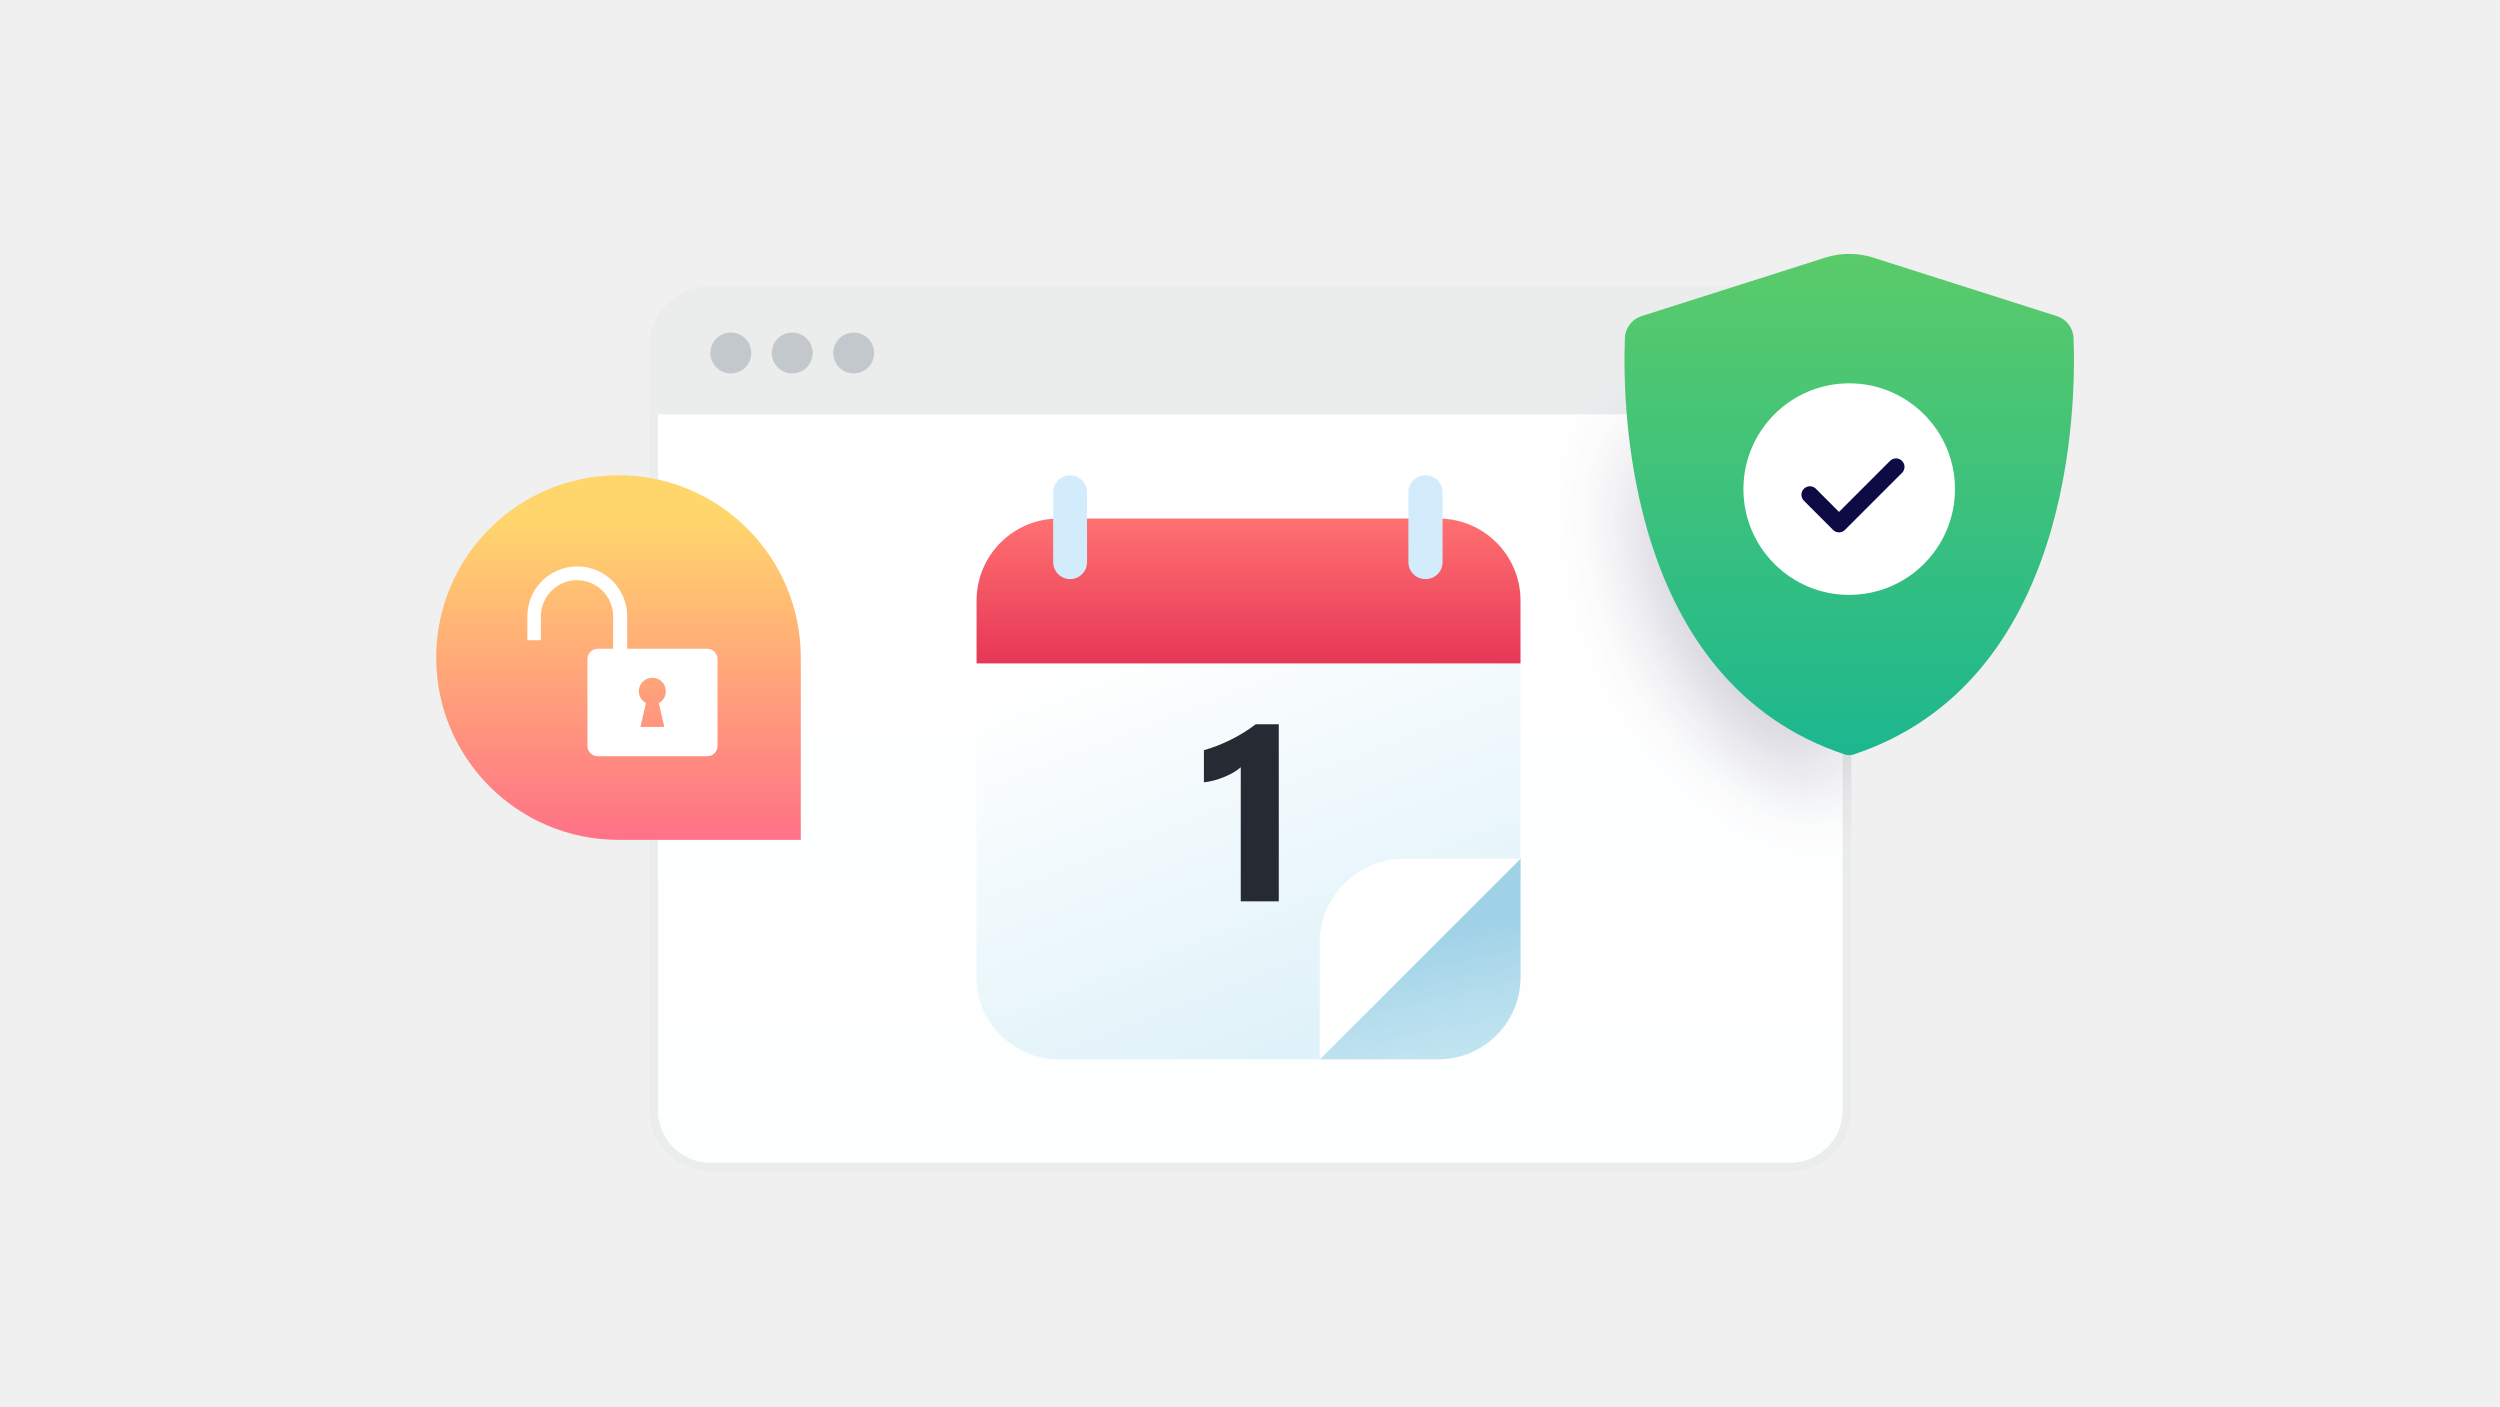
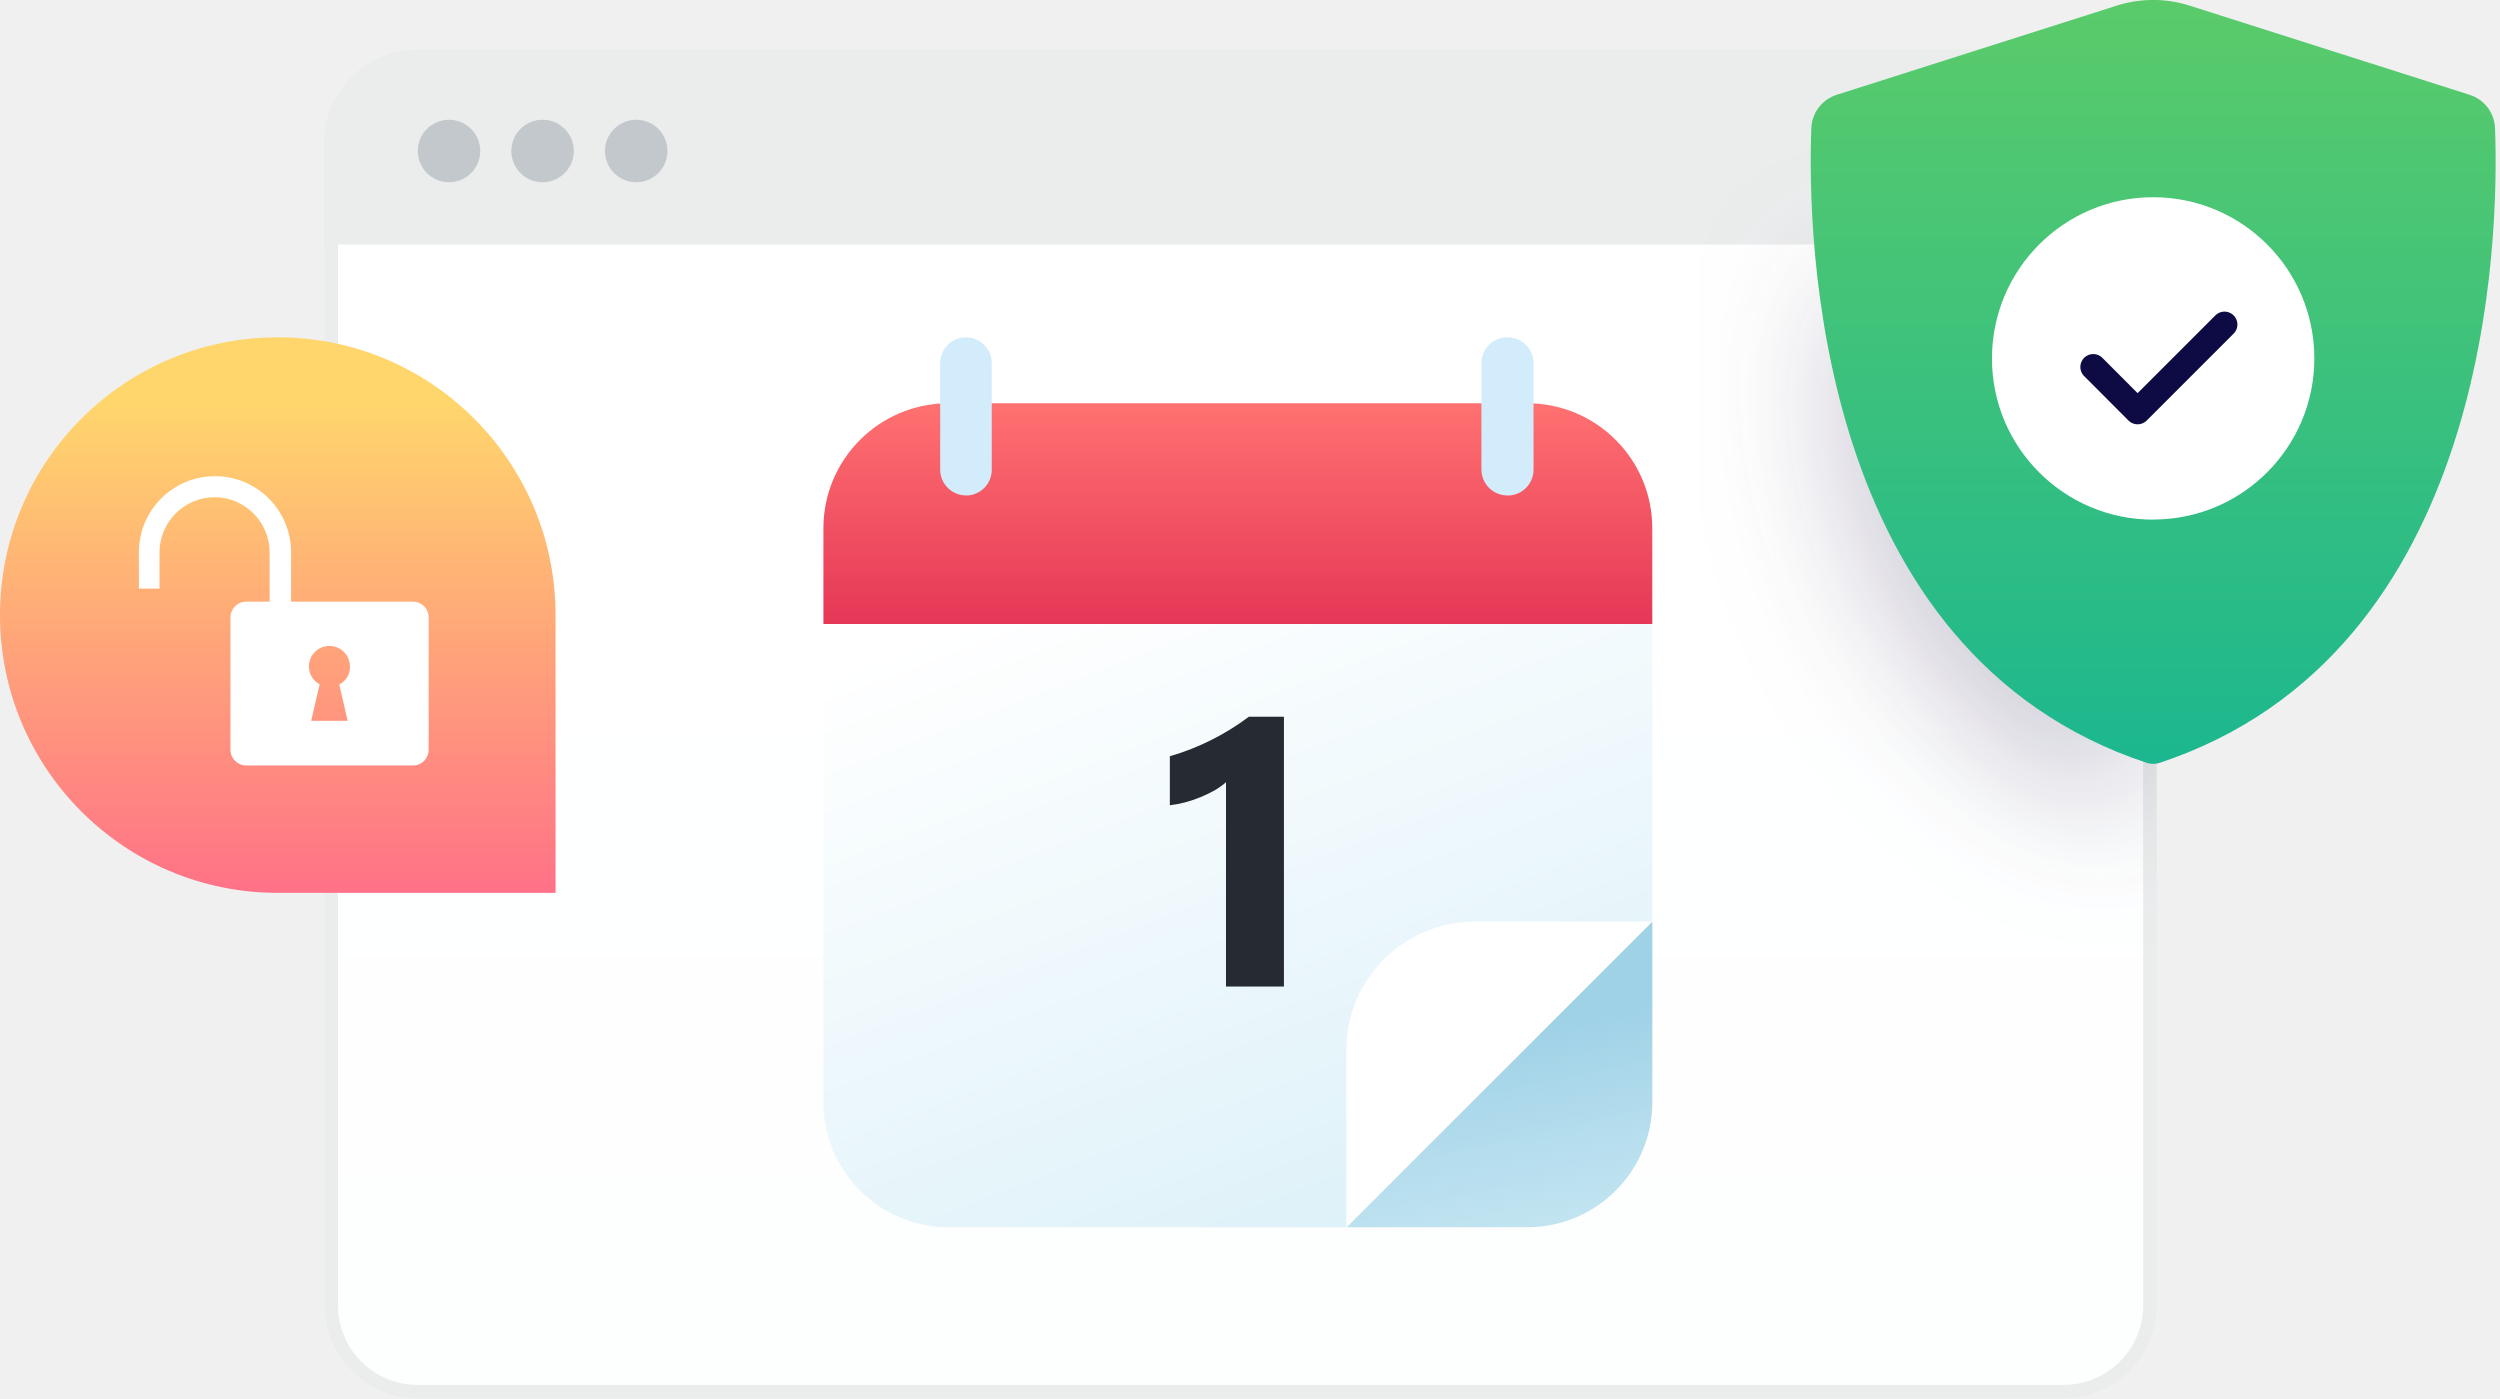
- <svg xmlns="http://www.w3.org/2000/svg" width="384" height="216" fill="none" viewBox="0 0 384 216">
+ <svg xmlns="http://www.w3.org/2000/svg" width="252" height="141" fill="none" viewBox="0 0 252 141">
  <defs />
-   <path fill="#EBEDED" d="M99.68 53.43a9.43 9.43 0 019.43-9.43H275a9.43 9.43 0 019.43 9.43v10.22H99.68V53.43z" />
-   <path fill="url(#paint0_linear)" d="M99.68 63.65h184.74v106.92a9.43 9.43 0 01-9.43 9.43H109.1a9.43 9.43 0 01-9.43-9.43V63.65z" />
-   <path fill="url(#paint1_linear)" d="M162.6 162.7h58.35a12.6 12.6 0 0012.6-12.6V97.66H150v52.44a12.6 12.6 0 0012.6 12.6z" />
-   <path fill="#262A33" d="M196.42 111.25v27.19h-5.84v-20.59c-.33.28-.7.56-1.15.82a13.25 13.25 0 01-2.94 1.2c-.53.14-1.05.24-1.57.3v-4.94a24.4 24.4 0 007.96-3.98h3.54z" />
-   <path fill="url(#paint2_linear)" d="M150 101.9h83.55v-9.65a12.6 12.6 0 00-12.6-12.6H162.6a12.6 12.6 0 00-12.6 12.6v9.65z" />
-   <path fill="#D3ECFB" d="M218.94 88.95a2.61 2.61 0 002.64-2.61V75.61c0-1.44-1.17-2.61-2.64-2.61a2.6 2.6 0 00-2.61 2.6v10.7a2.61 2.61 0 002.6 2.65zM164.37 88.95a2.6 2.6 0 002.6-2.61V75.61a2.6 2.6 0 10-5.2 0v10.7a2.61 2.61 0 002.6 2.64z" />
-   <path fill="url(#paint3_linear)" d="M233.55 150.1a12.6 12.6 0 01-12.6 12.6h-18.24l30.84-30.84v18.24z" />
-   <path fill="#fff" d="M202.71 144.85c0-7.16 5.8-12.95 12.95-12.95h17.9l-30.85 30.84v-17.9z" />
-   <path stroke="#EBEDED" stroke-width="1.4" d="M100.38 53.43a8.73 8.73 0 018.73-8.73H275a8.73 8.73 0 018.73 8.73v117.14a8.73 8.73 0 01-8.73 8.73H109.1a8.73 8.73 0 01-8.73-8.73V53.43z" />
-   <circle cx="112.26" cy="54.22" r="3.14" fill="#C3C8CC" />
-   <circle cx="121.69" cy="54.22" r="3.14" fill="#C3C8CC" />
-   <circle cx="131.13" cy="54.22" r="3.14" fill="#C3C8CC" />
-   <mask id="a" width="87" height="116" x="198" y="49" maskUnits="userSpaceOnUse">
-     <path fill="#C4C4C4" d="M198 49h86.4v115.57H198V49z" />
-   </mask>
-   <g filter="url(#filter0_f)" mask="url(#a)" opacity=".3">
-     <path fill="#221548" d="M252 66l31 14.21V122a46.47 46.47 0 01-31-43.82V66z" />
+   <g clip-path="url(#clip0)">
+     <path fill="#EBEDED" d="M32.68 14.43A9.43 9.43 0 0142.11 5H208a9.43 9.43 0 019.43 9.43v10.22H32.68V14.43z" />
+     <path fill="url(#paint0_linear)" d="M32.68 24.65h184.74v106.92a9.43 9.43 0 01-9.43 9.43H42.1a9.43 9.43 0 01-9.43-9.43V24.65z" />
+     <path fill="url(#paint1_linear)" d="M95.6 123.7h58.35a12.6 12.6 0 0012.6-12.6V58.66H83v52.44a12.6 12.6 0 0012.6 12.6z" />
+     <path fill="#262A33" d="M129.42 72.25v27.19h-5.84V78.85a7.22 7.22 0 01-1.15.82 13.14 13.14 0 01-2.94 1.2c-.53.14-1.05.24-1.57.3v-4.94a24.34 24.34 0 004.3-1.7 24.54 24.54 0 003.66-2.28h3.54z" />
+     <path fill="url(#paint2_linear)" d="M83 62.9h83.55v-9.65a12.6 12.6 0 00-12.6-12.6H95.6A12.6 12.6 0 0083 53.25v9.64z" />
+     <path fill="#D3ECFB" d="M151.94 49.95a2.61 2.61 0 002.64-2.61V36.6c0-1.44-1.17-2.6-2.64-2.6a2.6 2.6 0 00-2.61 2.6v10.7a2.61 2.61 0 002.6 2.64zm-54.57 0a2.6 2.6 0 002.6-2.61V36.6a2.6 2.6 0 00-5.2 0v10.7a2.61 2.61 0 002.6 2.64z" />
+     <path fill="url(#paint3_linear)" d="M166.55 111.1a12.6 12.6 0 01-12.6 12.6h-18.24l30.84-30.84v18.24z" />
+     <path fill="#fff" d="M135.71 105.85c0-7.16 5.8-12.95 12.95-12.95h17.9l-30.85 30.84v-17.9z" />
+     <path stroke="#EBEDED" stroke-width="1.4" d="M42.11 5.7H208a8.73 8.73 0 018.73 8.73v117.14a8.73 8.73 0 01-8.73 8.73H42.1a8.73 8.73 0 01-8.73-8.73V14.43a8.73 8.73 0 018.73-8.73z" />
+     <circle cx="45.26" cy="15.22" r="3.15" fill="#C3C8CC" />
+     <circle cx="54.69" cy="15.22" r="3.15" fill="#C3C8CC" />
+     <circle cx="64.13" cy="15.22" r="3.15" fill="#C3C8CC" />
+     <mask id="a" width="87" height="116" x="131" y="10" maskUnits="userSpaceOnUse">
+       <path fill="#C4C4C4" d="M131 10h86.4v115.57H131V10z" />
+     </mask>
+     <g filter="url(#filter0_f)" mask="url(#a)" opacity=".3">
+       <path fill="#221548" d="M185 27l31 14.21V83a46.47 46.47 0 01-31-43.82V27z" />
+     </g>
+     <path fill="url(#paint4_linear)" d="M248.95 9.56l-28.26-9a12.09 12.09 0 00-7.3 0l-28.26 9a3.68 3.68 0 00-2.55 3.36c-.4 10.85.29 52.91 33.88 64 .4.1.81.1 1.16 0 33.59-11.09 34.29-53.15 33.88-64a3.68 3.68 0 00-2.55-3.36z" />
+     <path fill="#fff" d="M217.04 52.37a16.24 16.24 0 100-32.49 16.24 16.24 0 000 32.5z" />
+     <path stroke="#0D0A44" stroke-linecap="round" stroke-linejoin="round" stroke-miterlimit="10" stroke-width="2.6" d="M211 36.99l4.47 4.48 8.76-8.76" />
+     <g>
+       <path fill="url(#paint5_linear)" d="M0 62a28 28 0 1156 0v28H28A28 28 0 010 62z" />
+       <path fill="#fff" fill-rule="evenodd" d="M14 55.67v3.66h2.08v-3.66c0-3.05 2.5-5.55 5.55-5.55s5.55 2.5 5.55 5.55v4.98h-2.37c-.89 0-1.58.72-1.58 1.58v13.35c0 .89.73 1.58 1.58 1.58h16.83c.89 0 1.57-.73 1.57-1.58V62.23c0-.89-.72-1.58-1.57-1.58h-12.3v-4.98A7.67 7.67 0 0021.67 48 7.67 7.67 0 0014 55.67zm21.27 11.51a2.06 2.06 0 00-2.06-2.07 2.06 2.06 0 00-2.07 2.07c0 .79.43 1.45 1.08 1.8l-.85 3.68h3.67L34.2 69a2 2 0 001.08-1.8z" clip-rule="evenodd" />
+     </g>
  </g>
-   <path fill="url(#paint4_linear)" d="M315.95 48.56l-28.26-9a12.1 12.1 0 00-7.3 0l-28.26 9a3.68 3.68 0 00-2.55 3.36c-.4 10.85.29 52.91 33.88 64 .4.1.81.1 1.16 0 33.59-11.09 34.29-53.15 33.88-64a3.68 3.68 0 00-2.55-3.36z" />
-   <path fill="#fff" d="M284.04 91.37a16.24 16.24 0 100-32.49 16.24 16.24 0 000 32.5z" />
-   <path stroke="#0D0A44" stroke-linecap="round" stroke-linejoin="round" stroke-miterlimit="10" stroke-width="2.6" d="M278 75.99l4.47 4.48 8.76-8.76" />
-   <path fill="url(#paint5_linear)" d="M67 101a28 28 0 1156 0v28H95a28 28 0 01-28-28z" />
-   <path fill="#fff" fill-rule="evenodd" d="M81 94.67v3.66h2.08v-3.66c0-3.05 2.5-5.55 5.55-5.55s5.55 2.5 5.55 5.55v4.98h-2.37c-.89 0-1.58.72-1.58 1.58v13.35c0 .89.72 1.58 1.58 1.58h16.83c.89 0 1.57-.73 1.57-1.58v-13.35c0-.89-.72-1.58-1.57-1.58h-12.3v-4.98a7.67 7.67 0 10-15.34 0zm21.27 11.51c0-1.15-.91-2.07-2.06-2.07a2.06 2.06 0 00-.99 3.88l-.85 3.67h3.67l-.85-3.67a2 2 0 001.08-1.8z" clip-rule="evenodd" />
  <defs>
-     <linearGradient id="paint0_linear" x1="192.05" x2="192.05" y1="90.78" y2="180" gradientUnits="userSpaceOnUse">
+     <linearGradient id="paint0_linear" x1="125.05" x2="125.05" y1="51.78" y2="141" gradientUnits="userSpaceOnUse">
      <stop stop-color="#fff" />
      <stop offset="1" stop-color="#FDFEFE" />
    </linearGradient>
-     <linearGradient id="paint1_linear" x1="191.64" x2="219.85" y1="91.01" y2="164.54" gradientUnits="userSpaceOnUse">
+     <linearGradient id="paint1_linear" x1="124.64" x2="152.85" y1="52.01" y2="125.54" gradientUnits="userSpaceOnUse">
      <stop stop-color="#fff" />
      <stop offset="1" stop-color="#DAF0F8" />
    </linearGradient>
-     <linearGradient id="paint2_linear" x1="191.78" x2="191.78" y1="79.65" y2="101.9" gradientUnits="userSpaceOnUse">
+     <linearGradient id="paint2_linear" x1="124.78" x2="124.78" y1="40.65" y2="62.9" gradientUnits="userSpaceOnUse">
      <stop stop-color="#FF7171" />
      <stop offset="1" stop-color="#E63757" />
    </linearGradient>
-     <linearGradient id="paint3_linear" x1="215.54" x2="222.52" y1="143.82" y2="177.28" gradientUnits="userSpaceOnUse">
+     <linearGradient id="paint3_linear" x1="148.54" x2="155.52" y1="104.82" y2="138.28" gradientUnits="userSpaceOnUse">
      <stop stop-color="#9FD1E7" />
      <stop offset="1" stop-color="#9FD5E7" stop-opacity="0" />
    </linearGradient>
-     <linearGradient id="paint4_linear" x1="284.04" x2="284.04" y1="39" y2="116" gradientUnits="userSpaceOnUse">
+     <linearGradient id="paint4_linear" x1="217.04" x2="217.04" y1="0" y2="77" gradientUnits="userSpaceOnUse">
      <stop stop-color="#5BCB6A" />
      <stop offset="1" stop-color="#1CB78F" />
    </linearGradient>
-     <linearGradient id="paint5_linear" x1="95" x2="95" y1="79.5" y2="135" gradientUnits="userSpaceOnUse">
+     <linearGradient id="paint5_linear" x1="28" x2="28" y1="40.5" y2="96" gradientUnits="userSpaceOnUse">
      <stop stop-color="#FFD66C" />
      <stop offset="1" stop-color="#FF658A" />
    </linearGradient>
-     <filter id="filter0_f" width="58.4" height="83.4" x="238.3" y="52.3" color-interpolation-filters="sRGB" filterUnits="userSpaceOnUse">
+     <clipPath id="clip0">
+       <path fill="#fff" d="M0 0h252v141H0z" />
+     </clipPath>
+     <filter id="filter0_f" width="58.4" height="83.4" x="171.3" y="13.3" color-interpolation-filters="sRGB" filterUnits="userSpaceOnUse">
      <feFlood flood-opacity="0" result="BackgroundImageFix" />
      <feBlend in="SourceGraphic" in2="BackgroundImageFix" result="shape" />
      <feGaussianBlur result="effect1_foregroundBlur" stdDeviation="6.85" />
    </filter>
  </defs>
</svg>
